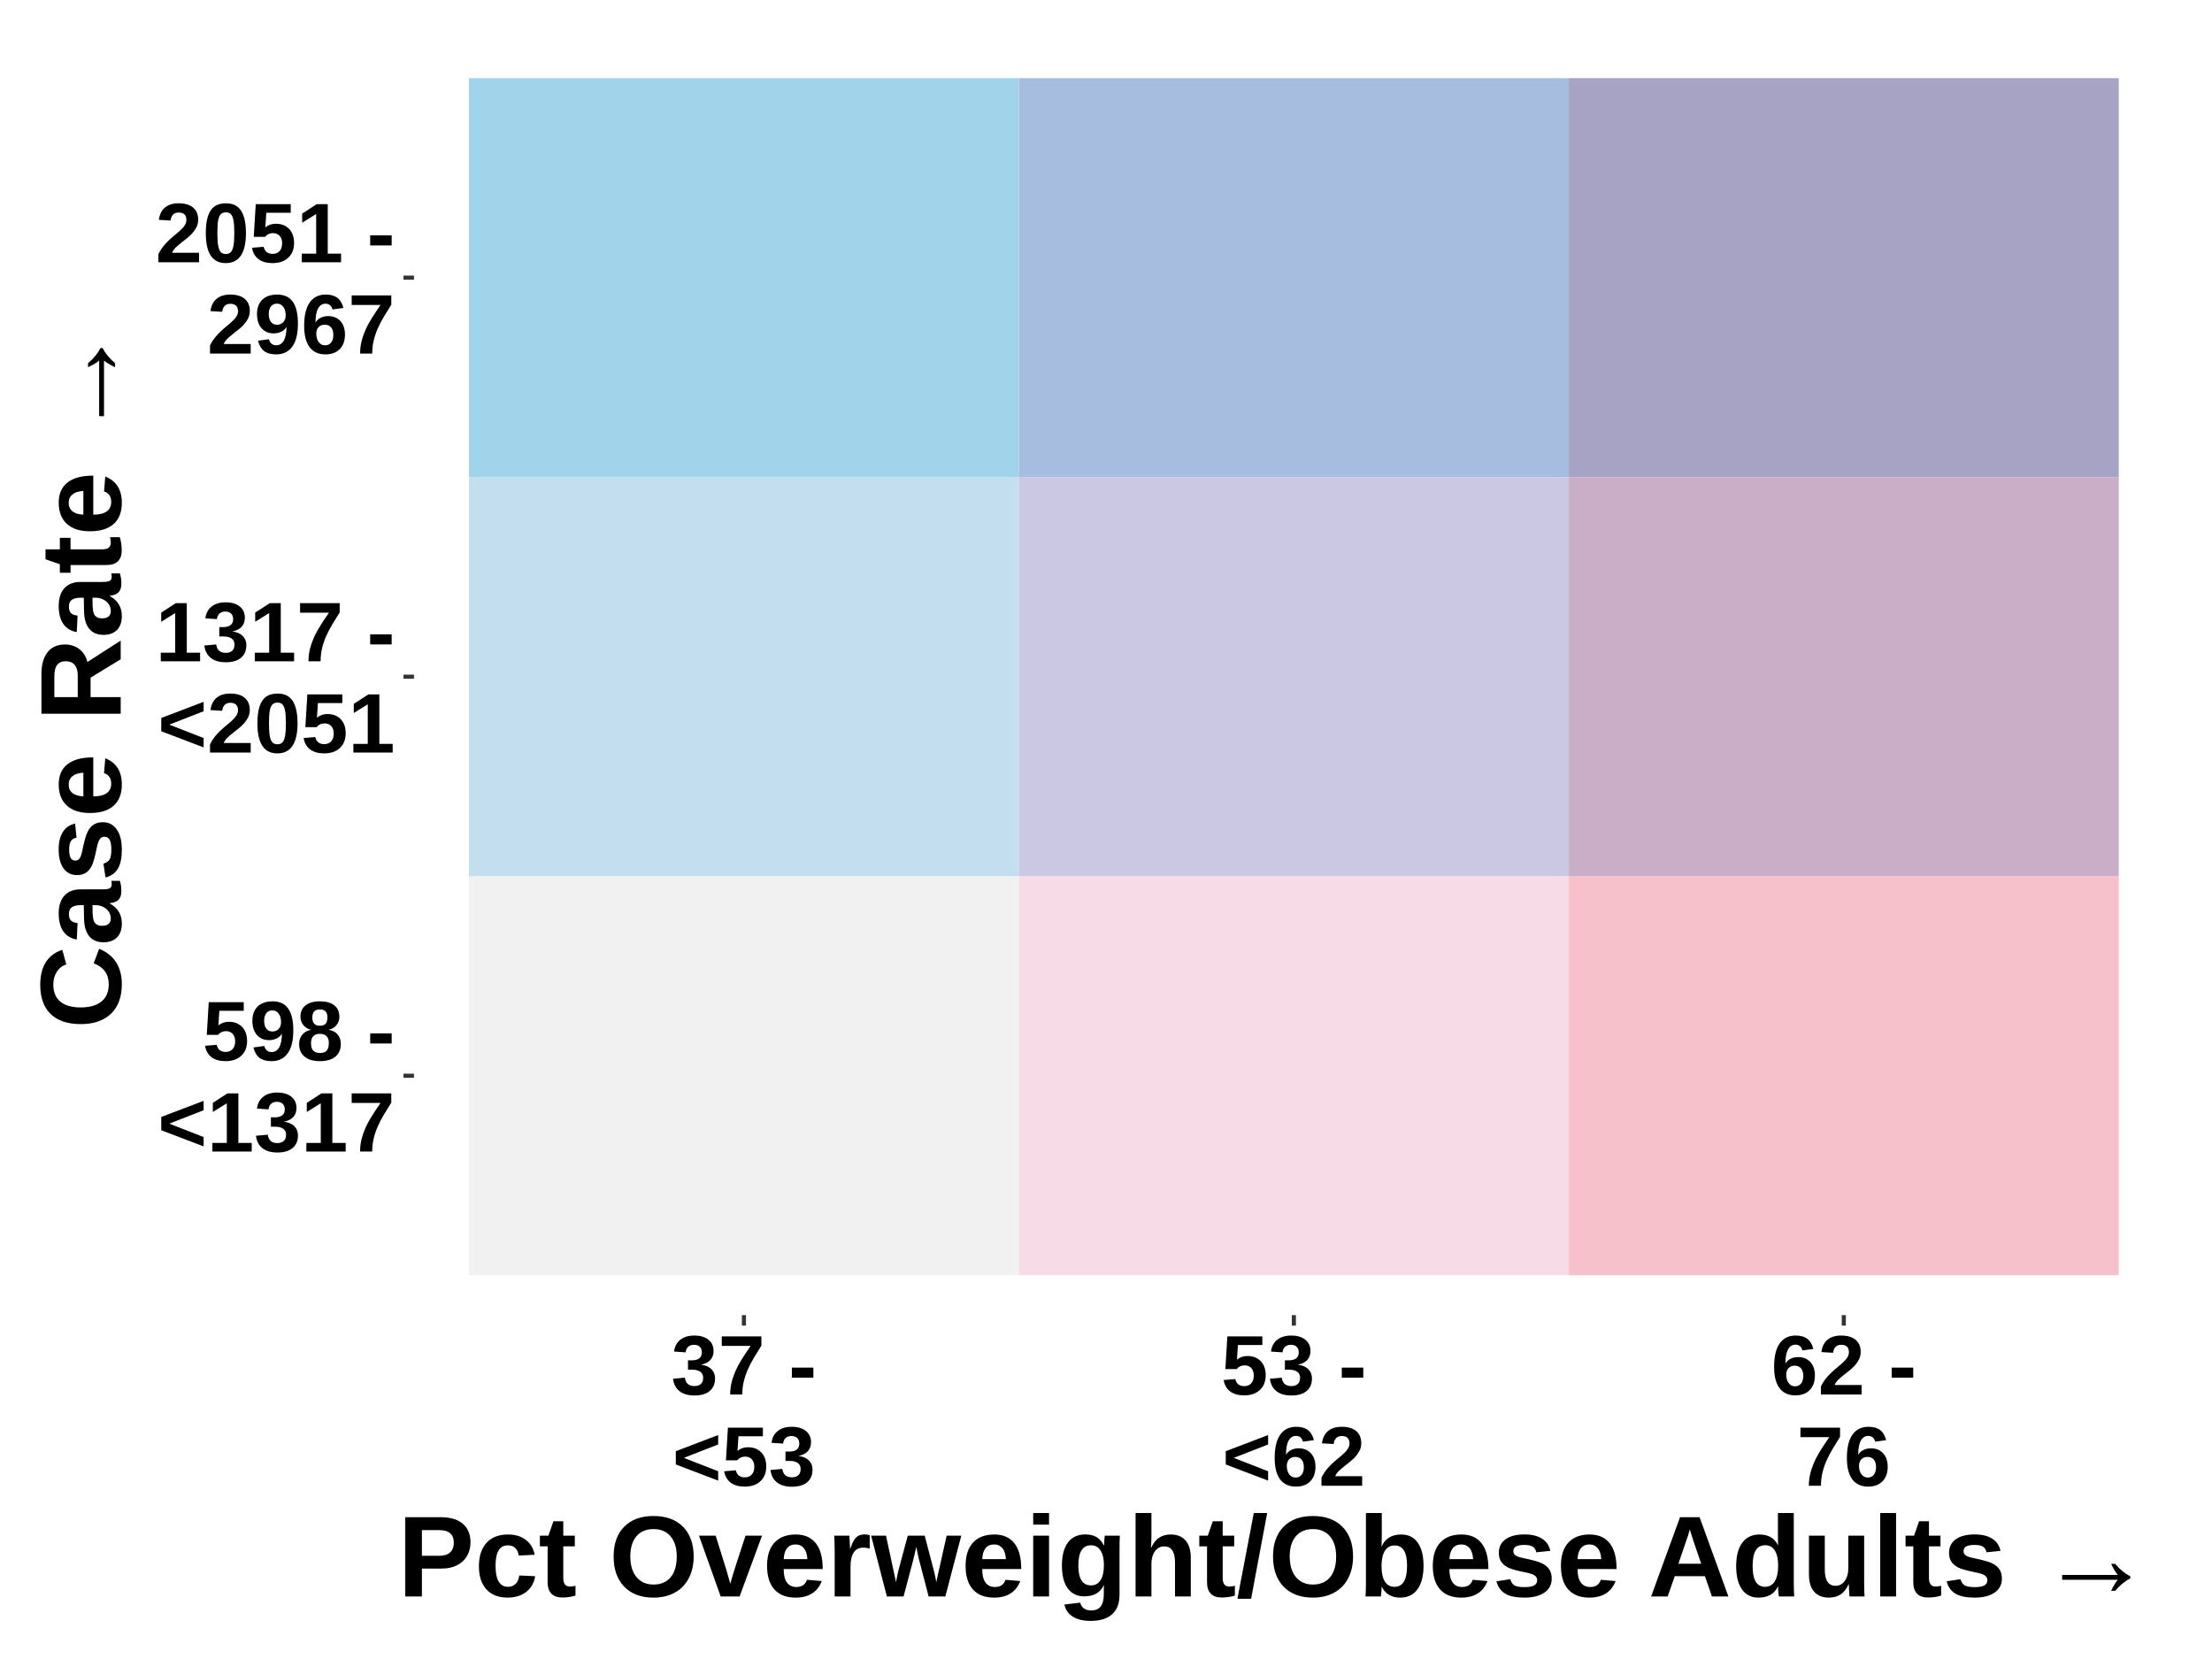
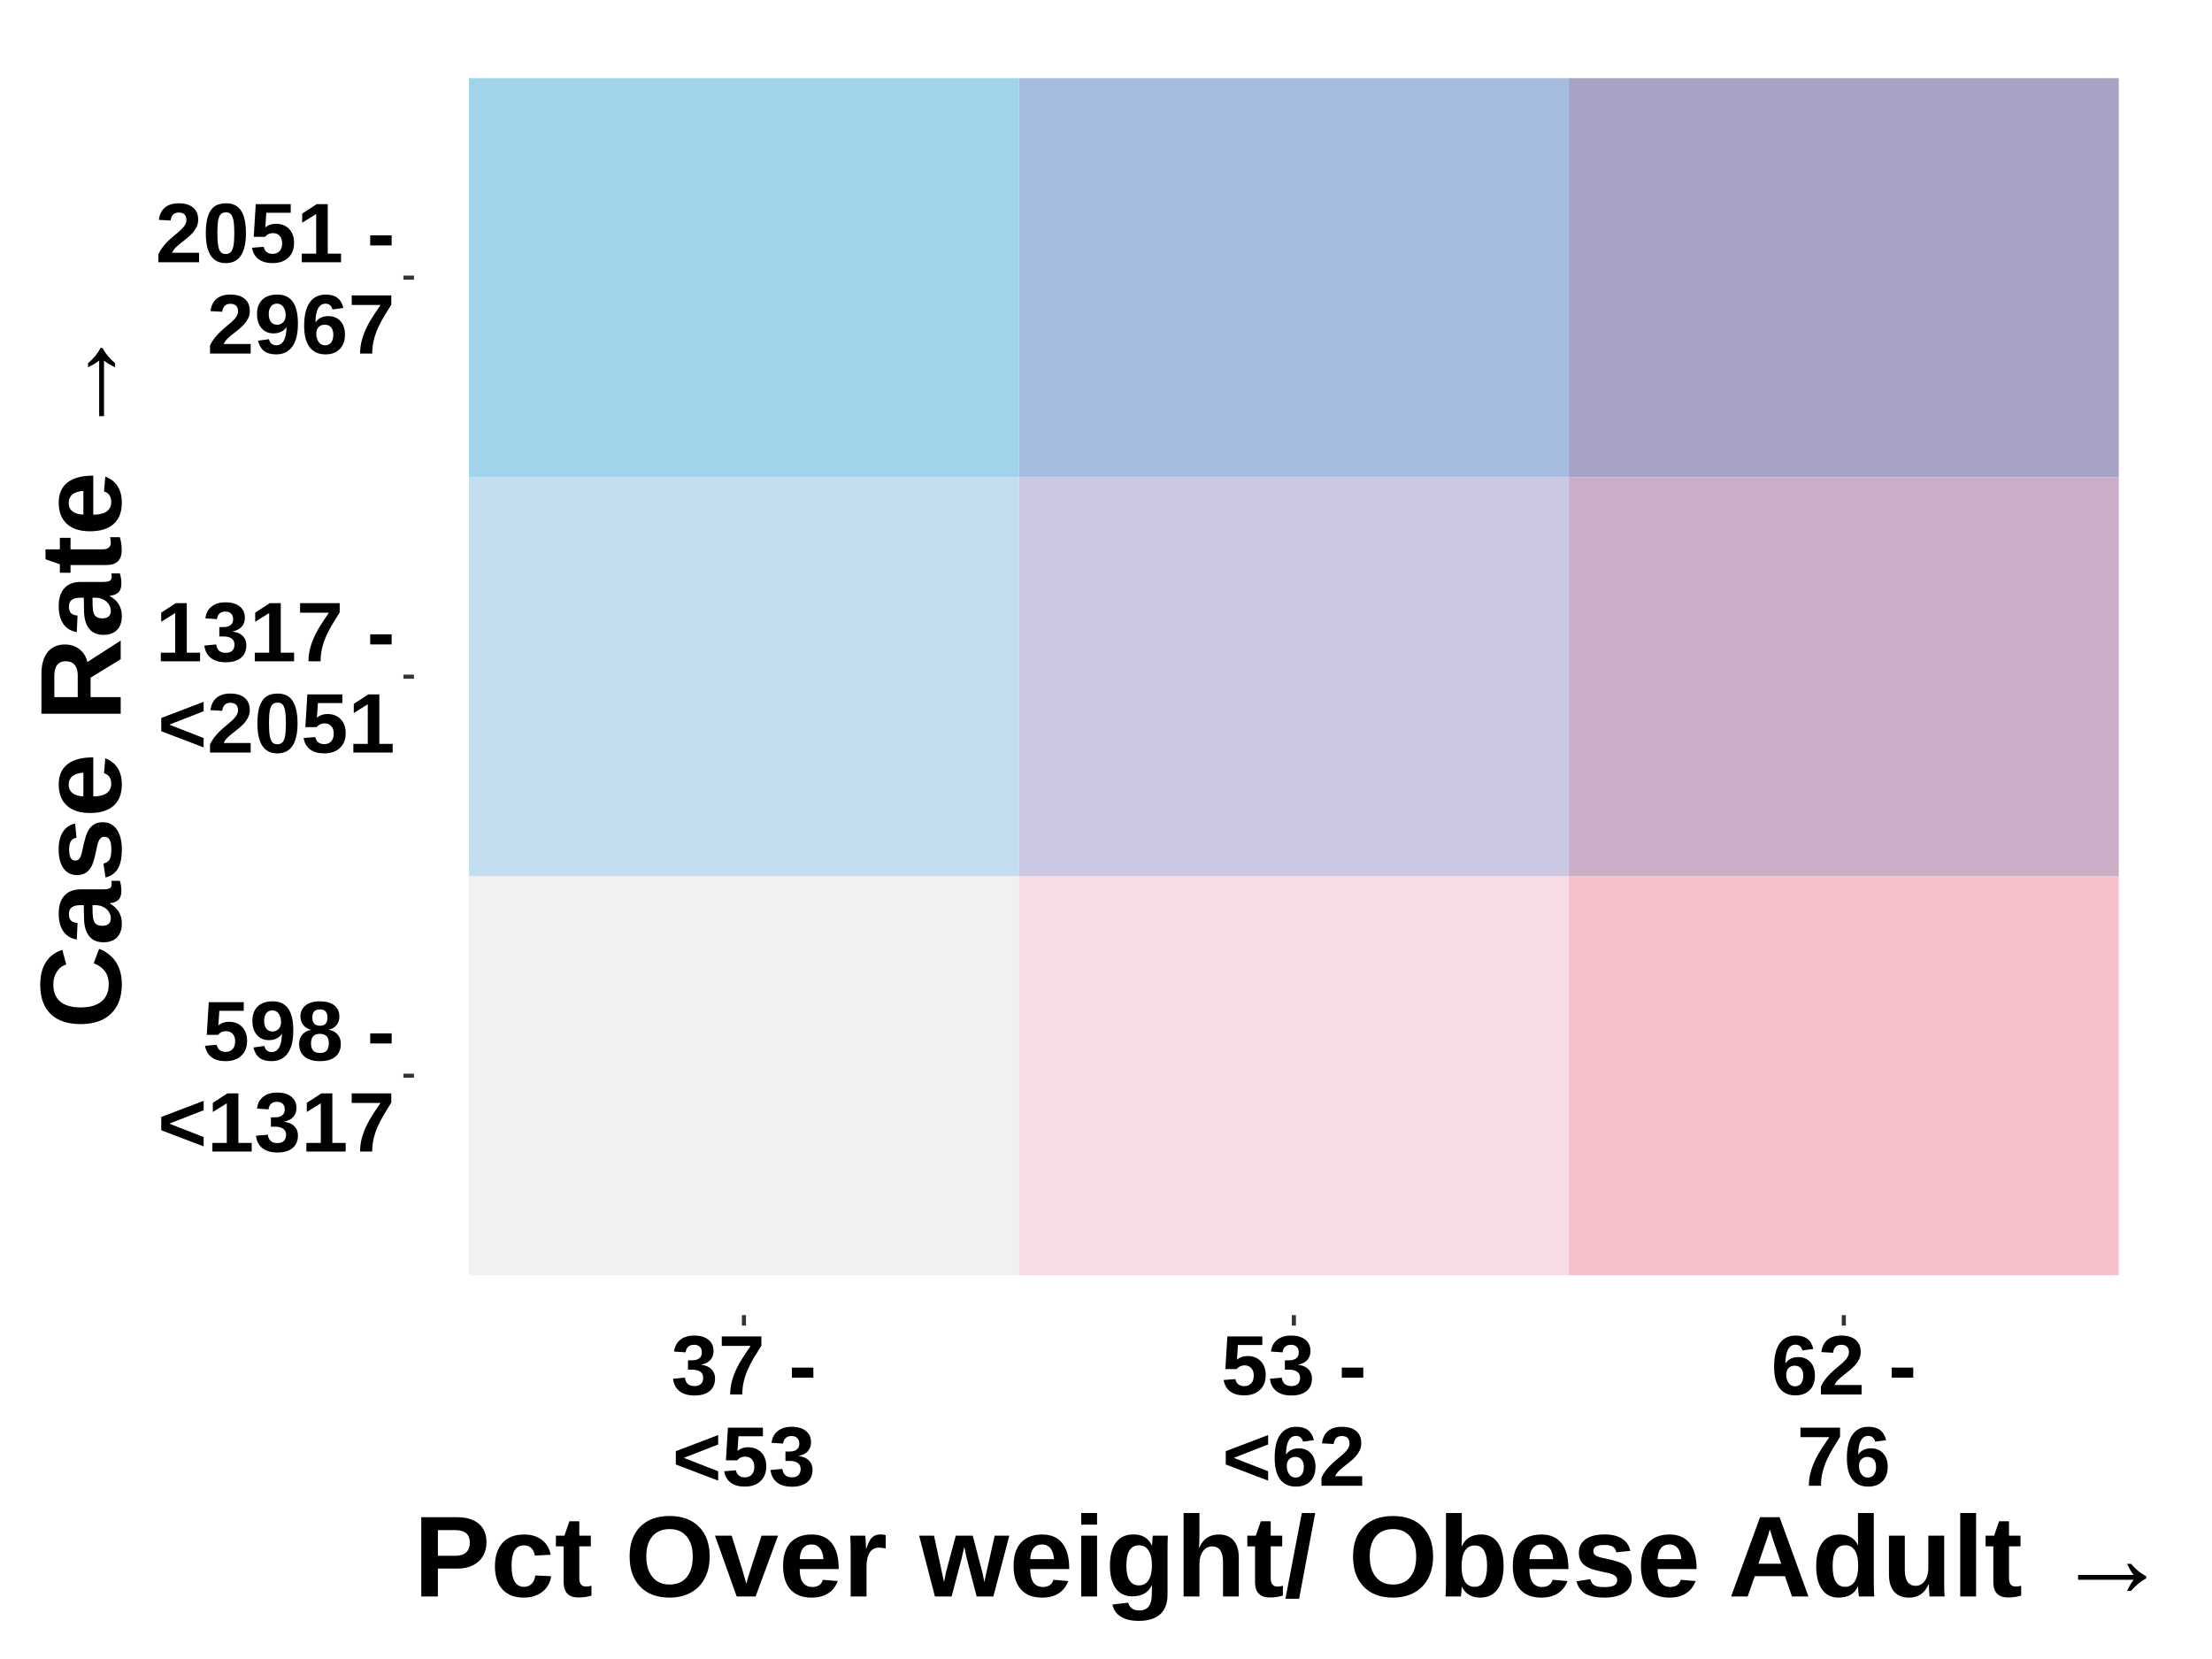
<svg xmlns="http://www.w3.org/2000/svg" viewBox="0 0 576.00 432.00">
  <defs>
    <style type="text/css">
    line, polyline, polygon, path, rect, circle {
      fill: none;
      stroke: #000000;
      stroke-linecap: round;
      stroke-linejoin: round;
      stroke-miterlimit: 10.00;
    }
  </style>
  </defs>
  <rect width="100%" height="100%" style="stroke: none; fill: none;" />
  <rect x="0.00" y="0.00" width="576.00" height="432.00" style="stroke-width: 1.07; stroke: none;" />
  <defs>
    <clipPath id="cpMTA3LjgwfDU2Ni4wNHwzNDIuNDV8OS45Ng==">
      <rect x="107.80" y="9.96" width="458.24" height="332.49" />
    </clipPath>
  </defs>
  <rect x="122.12" y="228.16" width="143.20" height="103.90" style="stroke-width: 0.21; stroke: none; stroke-linecap: square; stroke-linejoin: miter; fill: #F1F1F1;" clip-path="url(#cpMTA3LjgwfDU2Ni4wNHwzNDIuNDV8OS45Ng==)" />
  <rect x="122.12" y="124.26" width="143.20" height="103.90" style="stroke-width: 0.21; stroke: none; stroke-linecap: square; stroke-linejoin: miter; fill: #C3DEEE;" clip-path="url(#cpMTA3LjgwfDU2Ni4wNHwzNDIuNDV8OS45Ng==)" />
  <rect x="122.12" y="20.35" width="143.20" height="103.90" style="stroke-width: 0.21; stroke: none; stroke-linecap: square; stroke-linejoin: miter; fill: #A1D3EA;" clip-path="url(#cpMTA3LjgwfDU2Ni4wNHwzNDIuNDV8OS45Ng==)" />
  <rect x="265.32" y="228.16" width="143.20" height="103.90" style="stroke-width: 0.21; stroke: none; stroke-linecap: square; stroke-linejoin: miter; fill: #F7DBE7;" clip-path="url(#cpMTA3LjgwfDU2Ni4wNHwzNDIuNDV8OS45Ng==)" />
  <rect x="265.32" y="124.26" width="143.20" height="103.90" style="stroke-width: 0.21; stroke: none; stroke-linecap: square; stroke-linejoin: miter; fill: #CAC8E3;" clip-path="url(#cpMTA3LjgwfDU2Ni4wNHwzNDIuNDV8OS45Ng==)" />
  <rect x="265.32" y="20.35" width="143.20" height="103.90" style="stroke-width: 0.21; stroke: none; stroke-linecap: square; stroke-linejoin: miter; fill: #A6BDDF;" clip-path="url(#cpMTA3LjgwfDU2Ni4wNHwzNDIuNDV8OS45Ng==)" />
  <rect x="408.52" y="228.16" width="143.20" height="103.90" style="stroke-width: 0.21; stroke: none; stroke-linecap: square; stroke-linejoin: miter; fill: #F7C1CB;" clip-path="url(#cpMTA3LjgwfDU2Ni4wNHwzNDIuNDV8OS45Ng==)" />
  <rect x="408.52" y="124.26" width="143.20" height="103.90" style="stroke-width: 0.21; stroke: none; stroke-linecap: square; stroke-linejoin: miter; fill: #CAAEC8;" clip-path="url(#cpMTA3LjgwfDU2Ni4wNHwzNDIuNDV8OS45Ng==)" />
  <rect x="408.52" y="20.35" width="143.20" height="103.90" style="stroke-width: 0.21; stroke: none; stroke-linecap: square; stroke-linejoin: miter; fill: #A6A3C4;" clip-path="url(#cpMTA3LjgwfDU2Ni4wNHwzNDIuNDV8OS45Ng==)" />
  <defs>
    <clipPath id="cpMC4wMHw1NzYuMDB8NDMyLjAwfDAuMDA=">
      <rect x="0.00" y="0.00" width="576.00" height="432.00" />
    </clipPath>
  </defs>
  <g clip-path="url(#cpMC4wMHw1NzYuMDB8NDMyLjAwfDAuMDA=)">
    <text x="52.72" y="276.10" style="font-size: 22.00px; font-weight: bold; font-family: Arial;" textLength="50.14px" lengthAdjust="spacingAndGlyphs">598 -</text>
  </g>
  <g clip-path="url(#cpMC4wMHw1NzYuMDB8NDMyLjAwfDAuMDA=)">
    <text x="41.07" y="299.86" style="font-size: 22.00px; font-weight: bold; font-family: Arial;" textLength="61.79px" lengthAdjust="spacingAndGlyphs">&lt;1317</text>
  </g>
  <g clip-path="url(#cpMC4wMHw1NzYuMDB8NDMyLjAwfDAuMDA=)">
    <text x="40.48" y="172.20" style="font-size: 22.00px; font-weight: bold; font-family: Arial;" textLength="62.38px" lengthAdjust="spacingAndGlyphs">1317 -</text>
  </g>
  <g clip-path="url(#cpMC4wMHw1NzYuMDB8NDMyLjAwfDAuMDA=)">
    <text x="41.07" y="195.96" style="font-size: 22.00px; font-weight: bold; font-family: Arial;" textLength="61.79px" lengthAdjust="spacingAndGlyphs">&lt;2051</text>
  </g>
  <g clip-path="url(#cpMC4wMHw1NzYuMDB8NDMyLjAwfDAuMDA=)">
    <text x="40.48" y="68.30" style="font-size: 22.00px; font-weight: bold; font-family: Arial;" textLength="62.38px" lengthAdjust="spacingAndGlyphs">2051 -</text>
  </g>
  <g clip-path="url(#cpMC4wMHw1NzYuMDB8NDMyLjAwfDAuMDA=)">
    <text x="53.92" y="92.06" style="font-size: 22.00px; font-weight: bold; font-family: Arial;" textLength="48.94px" lengthAdjust="spacingAndGlyphs">2967</text>
  </g>
  <polyline points="105.06,280.11 107.80,280.11 " style="stroke-width: 1.07; stroke: #333333; stroke-linecap: butt;" clip-path="url(#cpMC4wMHw1NzYuMDB8NDMyLjAwfDAuMDA=)" />
  <polyline points="105.06,176.21 107.80,176.21 " style="stroke-width: 1.07; stroke: #333333; stroke-linecap: butt;" clip-path="url(#cpMC4wMHw1NzYuMDB8NDMyLjAwfDAuMDA=)" />
  <polyline points="105.06,72.30 107.80,72.30 " style="stroke-width: 1.07; stroke: #333333; stroke-linecap: butt;" clip-path="url(#cpMC4wMHw1NzYuMDB8NDMyLjAwfDAuMDA=)" />
  <polyline points="193.72,345.19 193.72,342.45 " style="stroke-width: 1.07; stroke: #333333; stroke-linecap: butt;" clip-path="url(#cpMC4wMHw1NzYuMDB8NDMyLjAwfDAuMDA=)" />
  <polyline points="336.92,345.19 336.92,342.45 " style="stroke-width: 1.07; stroke: #333333; stroke-linecap: butt;" clip-path="url(#cpMC4wMHw1NzYuMDB8NDMyLjAwfDAuMDA=)" />
  <polyline points="480.12,345.19 480.12,342.45 " style="stroke-width: 1.07; stroke: #333333; stroke-linecap: butt;" clip-path="url(#cpMC4wMHw1NzYuMDB8NDMyLjAwfDAuMDA=)" />
  <g clip-path="url(#cpMC4wMHw1NzYuMDB8NDMyLjAwfDAuMDA=)">
    <text x="174.76" y="363.13" style="font-size: 22.00px; font-weight: bold; font-family: Arial;" textLength="37.91px" lengthAdjust="spacingAndGlyphs">37 -</text>
  </g>
  <g clip-path="url(#cpMC4wMHw1NzYuMDB8NDMyLjAwfDAuMDA=)">
    <text x="175.06" y="386.89" style="font-size: 22.00px; font-weight: bold; font-family: Arial;" textLength="37.32px" lengthAdjust="spacingAndGlyphs">&lt;53</text>
  </g>
  <g clip-path="url(#cpMC4wMHw1NzYuMDB8NDMyLjAwfDAuMDA=)">
    <text x="317.96" y="363.13" style="font-size: 22.00px; font-weight: bold; font-family: Arial;" textLength="37.91px" lengthAdjust="spacingAndGlyphs">53 -</text>
  </g>
  <g clip-path="url(#cpMC4wMHw1NzYuMDB8NDMyLjAwfDAuMDA=)">
    <text x="318.26" y="386.89" style="font-size: 22.00px; font-weight: bold; font-family: Arial;" textLength="37.32px" lengthAdjust="spacingAndGlyphs">&lt;62</text>
  </g>
  <g clip-path="url(#cpMC4wMHw1NzYuMDB8NDMyLjAwfDAuMDA=)">
    <text x="461.16" y="363.13" style="font-size: 22.00px; font-weight: bold; font-family: Arial;" textLength="37.91px" lengthAdjust="spacingAndGlyphs">62 -</text>
  </g>
  <g clip-path="url(#cpMC4wMHw1NzYuMDB8NDMyLjAwfDAuMDA=)">
    <text x="467.88" y="386.89" style="font-size: 22.00px; font-weight: bold; font-family: Arial;" textLength="24.47px" lengthAdjust="spacingAndGlyphs">76</text>
  </g>
  <g clip-path="url(#cpMC4wMHw1NzYuMDB8NDMyLjAwfDAuMDA=)">
-     <text x="103.53" y="415.72" style="font-size: 30.00px; font-weight: bold; font-family: Arial;" textLength="466.77px" lengthAdjust="spacingAndGlyphs">Pct Overweight/Obese Adults  →</text>
+     <text x="107.70" y="415.72" style="font-size: 30.00px; font-weight: bold; font-family: Arial;" textLength="458.42px" lengthAdjust="spacingAndGlyphs">Pct Over weight/ Obese Adult →</text>
  </g>
  <g clip-path="url(#cpMC4wMHw1NzYuMDB8NDMyLjAwfDAuMDA=)">
    <text transform="translate(31.43,267.91) rotate(-90)" style="font-size: 30.00px; font-weight: bold; font-family: Arial;" textLength="183.41px" lengthAdjust="spacingAndGlyphs">Case Rate →</text>
  </g>
</svg>
